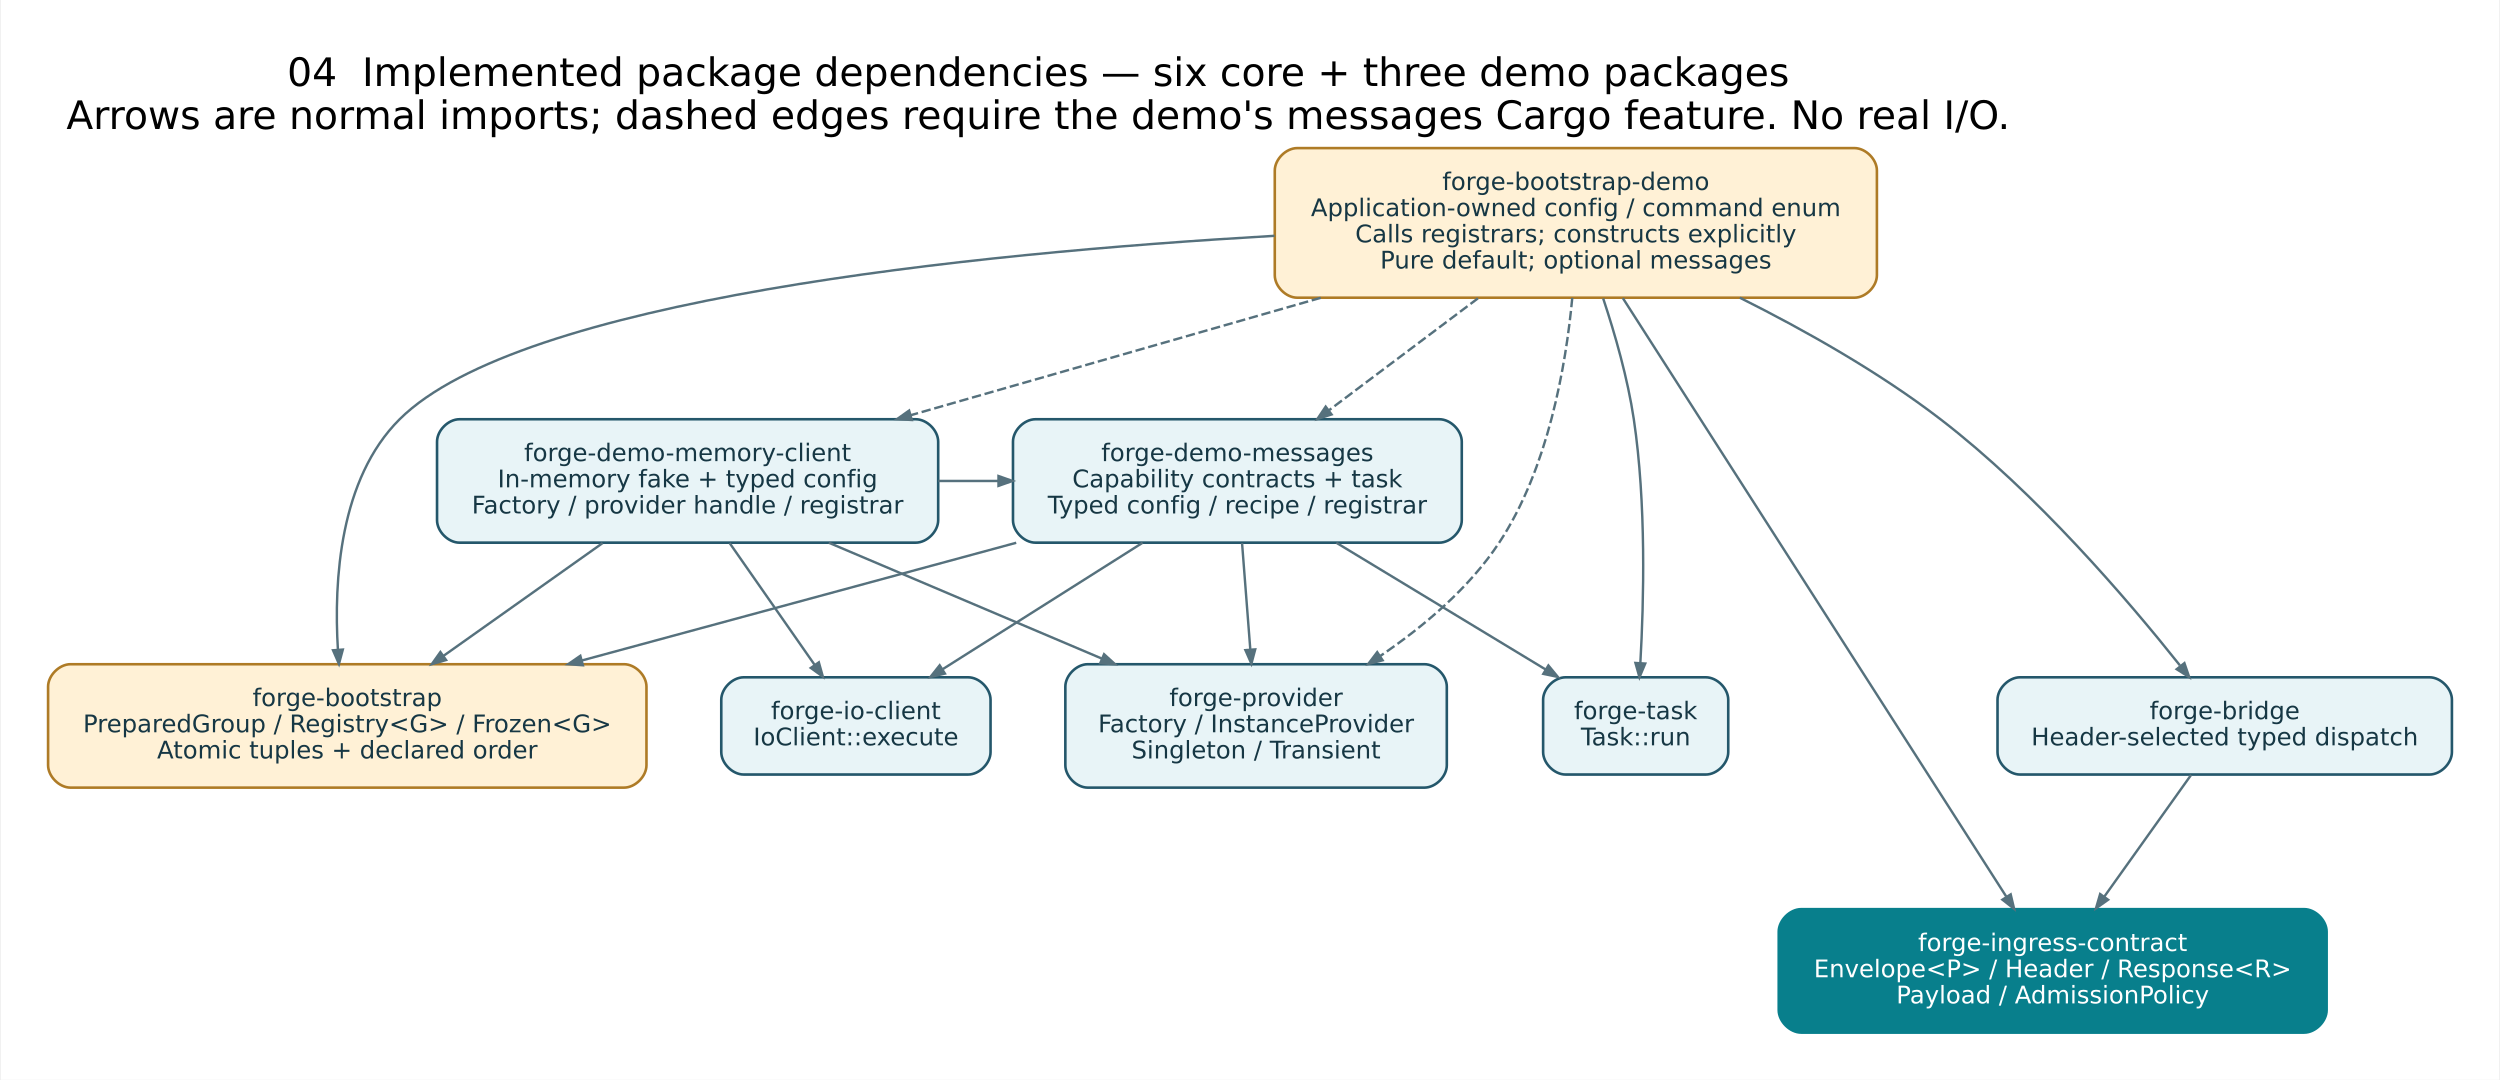
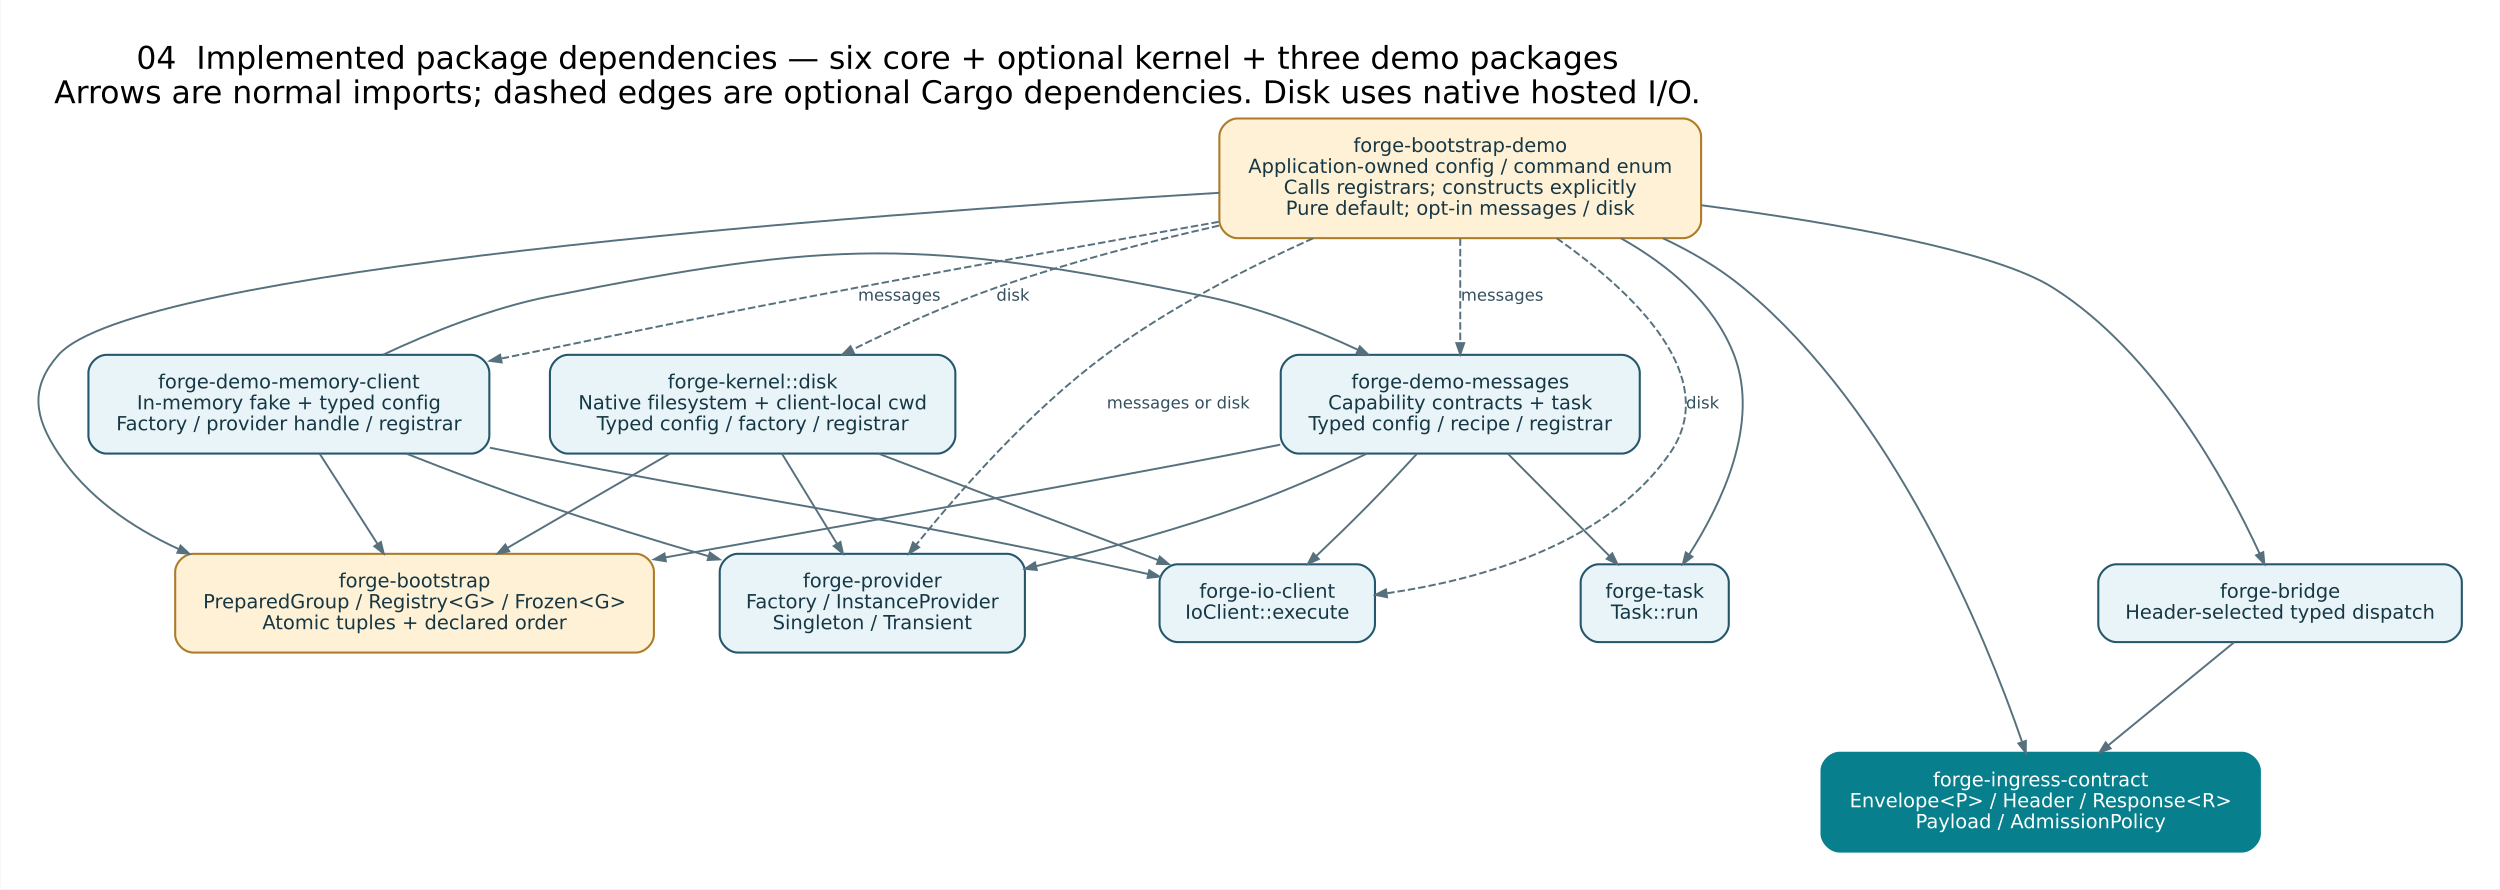
- <svg xmlns="http://www.w3.org/2000/svg" width="1336pt" height="577pt" viewBox="0.00 0.00 1335.90 577.40">
-   <g id="graph0" class="graph" transform="scale(1 1) rotate(0) translate(25.2 552.2)">
-     <polygon fill="white" stroke="transparent" points="-25.2,25.2 -25.2,-552.2 1310.7,-552.2 1310.7,25.2 -25.2,25.2" />
-     <text text-anchor="middle" x="529.5" y="-506.2" font-family="DejaVu Sans" font-size="21.00">04  Implemented package dependencies — six core + three demo packages</text>
-     <text text-anchor="middle" x="529.5" y="-483.2" font-family="DejaVu Sans" font-size="21.00">Arrows are normal imports; dashed edges require the demo's messages Cargo feature. No real I/O.</text>
+ <svg xmlns="http://www.w3.org/2000/svg" width="1670pt" height="594pt" viewBox="0.00 0.00 1670.48 594.40">
+   <g id="graph0" class="graph" transform="scale(1 1) rotate(0) translate(25.2 569.2)">
+     <polygon fill="white" stroke="transparent" points="-25.2,25.2 -25.2,-569.2 1645.28,-569.2 1645.28,25.2 -25.2,25.2" />
+     <text text-anchor="middle" x="561" y="-523.2" font-family="DejaVu Sans" font-size="21.00">04  Implemented package dependencies — six core + optional kernel + three demo packages</text>
+     <text text-anchor="middle" x="561" y="-500.2" font-family="DejaVu Sans" font-size="21.00">Arrows are normal imports; dashed edges are optional Cargo dependencies. Disk uses native hosted I/O.</text>
    <g id="node1" class="node">
-       <path fill="#fff1d6" stroke="#ae7b26" stroke-width="1.4" d="M966,-473C966,-473 668,-473 668,-473 662,-473 656,-467 656,-461 656,-461 656,-405 656,-405 656,-399 662,-393 668,-393 668,-393 966,-393 966,-393 972,-393 978,-399 978,-405 978,-405 978,-461 978,-461 978,-467 972,-473 966,-473" />
-       <text text-anchor="middle" x="817" y="-450.6" font-family="DejaVu Sans" font-size="13.00" fill="#163744">forge-bootstrap-demo</text>
-       <text text-anchor="middle" x="817" y="-436.6" font-family="DejaVu Sans" font-size="13.00" fill="#163744">Application-owned config / command enum</text>
-       <text text-anchor="middle" x="817" y="-422.6" font-family="DejaVu Sans" font-size="13.00" fill="#163744">Calls registrars; constructs explicitly</text>
-       <text text-anchor="middle" x="817" y="-408.6" font-family="DejaVu Sans" font-size="13.00" fill="#163744">Pure default; optional messages</text>
+       <path fill="#fff1d6" stroke="#ae7b26" stroke-width="1.4" d="M1099.58,-490C1099.58,-490 801.58,-490 801.58,-490 795.58,-490 789.58,-484 789.58,-478 789.58,-478 789.58,-422 789.58,-422 789.58,-416 795.58,-410 801.58,-410 801.58,-410 1099.58,-410 1099.58,-410 1105.58,-410 1111.58,-416 1111.58,-422 1111.58,-422 1111.58,-478 1111.58,-478 1111.58,-484 1105.58,-490 1099.58,-490" />
+       <text text-anchor="middle" x="950.58" y="-467.6" font-family="DejaVu Sans" font-size="13.00" fill="#163744">forge-bootstrap-demo</text>
+       <text text-anchor="middle" x="950.58" y="-453.6" font-family="DejaVu Sans" font-size="13.00" fill="#163744">Application-owned config / command enum</text>
+       <text text-anchor="middle" x="950.58" y="-439.6" font-family="DejaVu Sans" font-size="13.00" fill="#163744">Calls registrars; constructs explicitly</text>
+       <text text-anchor="middle" x="950.58" y="-425.6" font-family="DejaVu Sans" font-size="13.00" fill="#163744">Pure default; opt-in messages / disk</text>
    </g>
    <g id="node2" class="node">
-       <path fill="#e8f4f7" stroke="#24576b" stroke-width="1.4" d="M744,-328C744,-328 528,-328 528,-328 522,-328 516,-322 516,-316 516,-316 516,-274 516,-274 516,-268 522,-262 528,-262 528,-262 744,-262 744,-262 750,-262 756,-268 756,-274 756,-274 756,-316 756,-316 756,-322 750,-328 744,-328" />
-       <text text-anchor="middle" x="636" y="-305.6" font-family="DejaVu Sans" font-size="13.00" fill="#163744">forge-demo-messages</text>
-       <text text-anchor="middle" x="636" y="-291.6" font-family="DejaVu Sans" font-size="13.00" fill="#163744">Capability contracts + task</text>
-       <text text-anchor="middle" x="636" y="-277.6" font-family="DejaVu Sans" font-size="13.00" fill="#163744">Typed config / recipe / registrar</text>
+       <path fill="#e8f4f7" stroke="#24576b" stroke-width="1.4" d="M601.08,-332C601.08,-332 354.08,-332 354.08,-332 348.08,-332 342.08,-326 342.08,-320 342.08,-320 342.08,-278 342.08,-278 342.08,-272 348.08,-266 354.08,-266 354.08,-266 601.08,-266 601.08,-266 607.08,-266 613.08,-272 613.08,-278 613.08,-278 613.08,-320 613.08,-320 613.08,-326 607.08,-332 601.08,-332" />
+       <text text-anchor="middle" x="477.58" y="-309.6" font-family="DejaVu Sans" font-size="13.00" fill="#163744">forge-kernel::disk</text>
+       <text text-anchor="middle" x="477.58" y="-295.6" font-family="DejaVu Sans" font-size="13.00" fill="#163744">Native filesystem + client-local cwd</text>
+       <text text-anchor="middle" x="477.58" y="-281.6" font-family="DejaVu Sans" font-size="13.00" fill="#163744">Typed config / factory / registrar</text>
+     </g>
+     <g id="edge7" class="edge">
+       <path fill="none" stroke="#56717d" stroke-width="1.3" stroke-dasharray="5,2" d="M789.43,-418.41C740.97,-407.39 688.07,-393.52 640.58,-377 608.02,-365.67 573.29,-349.83 544.3,-335.47" />
+       <polygon fill="#56717d" stroke="#56717d" stroke-width="1.3" points="545.32,-333.04 537.44,-332.04 542.98,-337.74 545.32,-333.04" />
+       <text text-anchor="middle" x="651.58" y="-368.2" font-family="DejaVu Sans" font-size="11.00" fill="#34505f">disk</text>
+     </g>
+     <g id="node3" class="node">
+       <path fill="#e8f4f7" stroke="#24576b" stroke-width="1.4" d="M1058.58,-332C1058.58,-332 842.58,-332 842.58,-332 836.58,-332 830.58,-326 830.58,-320 830.58,-320 830.58,-278 830.58,-278 830.58,-272 836.58,-266 842.58,-266 842.58,-266 1058.58,-266 1058.58,-266 1064.58,-266 1070.58,-272 1070.58,-278 1070.58,-278 1070.58,-320 1070.58,-320 1070.58,-326 1064.58,-332 1058.58,-332" />
+       <text text-anchor="middle" x="950.58" y="-309.6" font-family="DejaVu Sans" font-size="13.00" fill="#163744">forge-demo-messages</text>
+       <text text-anchor="middle" x="950.58" y="-295.6" font-family="DejaVu Sans" font-size="13.00" fill="#163744">Capability contracts + task</text>
+       <text text-anchor="middle" x="950.58" y="-281.6" font-family="DejaVu Sans" font-size="13.00" fill="#163744">Typed config / recipe / registrar</text>
    </g>
    <g id="edge5" class="edge">
-       <path fill="none" stroke="#56717d" stroke-width="1.3" stroke-dasharray="5,2" d="M764.65,-392.66C739.53,-373.79 709.6,-351.31 684.94,-332.77" />
-       <polygon fill="#56717d" stroke="#56717d" stroke-width="1.3" points="686.37,-330.56 678.79,-328.15 683.21,-334.76 686.37,-330.56" />
+       <path fill="none" stroke="#56717d" stroke-width="1.3" stroke-dasharray="5,2" d="M950.58,-409.85C950.58,-388.35 950.58,-361.73 950.58,-340.09" />
+       <polygon fill="#56717d" stroke="#56717d" stroke-width="1.3" points="953.21,-339.85 950.58,-332.35 947.96,-339.85 953.21,-339.85" />
+       <text text-anchor="middle" x="978.58" y="-368.2" font-family="DejaVu Sans" font-size="11.00" fill="#34505f">messages</text>
    </g>
-     <g id="node3" class="node">
-       <path fill="#e8f4f7" stroke="#24576b" stroke-width="1.4" d="M464,-328C464,-328 220,-328 220,-328 214,-328 208,-322 208,-316 208,-316 208,-274 208,-274 208,-268 214,-262 220,-262 220,-262 464,-262 464,-262 470,-262 476,-268 476,-274 476,-274 476,-316 476,-316 476,-322 470,-328 464,-328" />
-       <text text-anchor="middle" x="342" y="-305.6" font-family="DejaVu Sans" font-size="13.00" fill="#163744">forge-demo-memory-client</text>
-       <text text-anchor="middle" x="342" y="-291.6" font-family="DejaVu Sans" font-size="13.00" fill="#163744">In-memory fake + typed config</text>
-       <text text-anchor="middle" x="342" y="-277.6" font-family="DejaVu Sans" font-size="13.00" fill="#163744">Factory / provider handle / registrar</text>
+     <g id="node4" class="node">
+       <path fill="#e8f4f7" stroke="#24576b" stroke-width="1.4" d="M289.58,-332C289.58,-332 45.58,-332 45.58,-332 39.58,-332 33.58,-326 33.58,-320 33.58,-320 33.58,-278 33.58,-278 33.58,-272 39.58,-266 45.58,-266 45.58,-266 289.58,-266 289.58,-266 295.58,-266 301.58,-272 301.58,-278 301.58,-278 301.58,-320 301.58,-320 301.58,-326 295.58,-332 289.58,-332" />
+       <text text-anchor="middle" x="167.58" y="-309.6" font-family="DejaVu Sans" font-size="13.00" fill="#163744">forge-demo-memory-client</text>
+       <text text-anchor="middle" x="167.58" y="-295.6" font-family="DejaVu Sans" font-size="13.00" fill="#163744">In-memory fake + typed config</text>
+       <text text-anchor="middle" x="167.58" y="-281.6" font-family="DejaVu Sans" font-size="13.00" fill="#163744">Factory / provider handle / registrar</text>
    </g>
    <g id="edge6" class="edge">
-       <path fill="none" stroke="#56717d" stroke-width="1.3" stroke-dasharray="5,2" d="M680.57,-392.94C611.27,-373.1 527.87,-349.22 461.19,-330.13" />
-       <polygon fill="#56717d" stroke="#56717d" stroke-width="1.3" points="461.9,-327.6 453.97,-328.06 460.45,-332.65 461.9,-327.6" />
+       <path fill="none" stroke="#56717d" stroke-width="1.3" stroke-dasharray="5,2" d="M789.16,-420.91C715.43,-407.89 627.02,-392 547.58,-377 446.94,-357.99 421.94,-352.42 321.58,-332 317.57,-331.18 313.49,-330.35 309.38,-329.51" />
+       <polygon fill="#56717d" stroke="#56717d" stroke-width="1.3" points="309.82,-326.92 301.95,-327.99 308.77,-332.07 309.82,-326.92" />
+       <text text-anchor="middle" x="575.58" y="-368.2" font-family="DejaVu Sans" font-size="11.00" fill="#34505f">messages</text>
    </g>
-     <g id="node4" class="node">
-       <path fill="#fff1d6" stroke="#ae7b26" stroke-width="1.4" d="M308,-197C308,-197 12,-197 12,-197 6,-197 0,-191 0,-185 0,-185 0,-143 0,-143 0,-137 6,-131 12,-131 12,-131 308,-131 308,-131 314,-131 320,-137 320,-143 320,-143 320,-185 320,-185 320,-191 314,-197 308,-197" />
-       <text text-anchor="middle" x="160" y="-174.6" font-family="DejaVu Sans" font-size="13.00" fill="#163744">forge-bootstrap</text>
-       <text text-anchor="middle" x="160" y="-160.6" font-family="DejaVu Sans" font-size="13.00" fill="#163744">PreparedGroup / Registry&lt;G&gt; / Frozen&lt;G&gt;</text>
-       <text text-anchor="middle" x="160" y="-146.6" font-family="DejaVu Sans" font-size="13.00" fill="#163744">Atomic tuples + declared order</text>
+     <g id="node5" class="node">
+       <path fill="#fff1d6" stroke="#ae7b26" stroke-width="1.4" d="M399.58,-199C399.58,-199 103.58,-199 103.58,-199 97.58,-199 91.58,-193 91.58,-187 91.58,-187 91.58,-145 91.58,-145 91.58,-139 97.58,-133 103.58,-133 103.58,-133 399.58,-133 399.58,-133 405.58,-133 411.58,-139 411.58,-145 411.58,-145 411.58,-187 411.58,-187 411.58,-193 405.58,-199 399.58,-199" />
+       <text text-anchor="middle" x="251.58" y="-176.6" font-family="DejaVu Sans" font-size="13.00" fill="#163744">forge-bootstrap</text>
+       <text text-anchor="middle" x="251.58" y="-162.6" font-family="DejaVu Sans" font-size="13.00" fill="#163744">PreparedGroup / Registry&lt;G&gt; / Frozen&lt;G&gt;</text>
+       <text text-anchor="middle" x="251.58" y="-148.6" font-family="DejaVu Sans" font-size="13.00" fill="#163744">Atomic tuples + declared order</text>
    </g>
    <g id="edge1" class="edge">
-       <path fill="none" stroke="#56717d" stroke-width="1.3" d="M655.87,-426.1C491.68,-416.59 252.28,-391.88 188,-328 155.96,-296.16 152.72,-241.9 154.99,-204.8" />
-       <polygon fill="#56717d" stroke="#56717d" stroke-width="1.3" points="157.62,-204.83 155.55,-197.16 152.38,-204.45 157.62,-204.83" />
+       <path fill="none" stroke="#56717d" stroke-width="1.3" d="M789.52,-440.33C535.17,-424.97 64,-389.11 13.58,-332 -5.83,-310.01 -2.7,-290.4 13.58,-266 32.8,-237.19 62.16,-216.75 93.76,-202.25" />
+       <polygon fill="#56717d" stroke="#56717d" stroke-width="1.3" points="95.17,-204.5 100.96,-199.06 93.04,-199.7 95.17,-204.5" />
    </g>
-     <g id="node5" class="node">
-       <path fill="#e8f4f7" stroke="#24576b" stroke-width="1.4" d="M1273.5,-190C1273.5,-190 1054.5,-190 1054.5,-190 1048.5,-190 1042.5,-184 1042.5,-178 1042.5,-178 1042.5,-150 1042.5,-150 1042.5,-144 1048.5,-138 1054.5,-138 1054.5,-138 1273.5,-138 1273.5,-138 1279.5,-138 1285.5,-144 1285.5,-150 1285.5,-150 1285.5,-178 1285.5,-178 1285.5,-184 1279.5,-190 1273.5,-190" />
-       <text text-anchor="middle" x="1164" y="-167.6" font-family="DejaVu Sans" font-size="13.00" fill="#163744">forge-bridge</text>
-       <text text-anchor="middle" x="1164" y="-153.6" font-family="DejaVu Sans" font-size="13.00" fill="#163744">Header-selected typed dispatch</text>
+     <g id="node6" class="node">
+       <path fill="#e8f4f7" stroke="#24576b" stroke-width="1.4" d="M1608.08,-192C1608.08,-192 1389.08,-192 1389.08,-192 1383.08,-192 1377.08,-186 1377.08,-180 1377.08,-180 1377.08,-152 1377.08,-152 1377.08,-146 1383.08,-140 1389.08,-140 1389.08,-140 1608.08,-140 1608.08,-140 1614.08,-140 1620.08,-146 1620.08,-152 1620.08,-152 1620.08,-180 1620.08,-180 1620.08,-186 1614.08,-192 1608.08,-192" />
+       <text text-anchor="middle" x="1498.58" y="-169.6" font-family="DejaVu Sans" font-size="13.00" fill="#163744">forge-bridge</text>
+       <text text-anchor="middle" x="1498.58" y="-155.6" font-family="DejaVu Sans" font-size="13.00" fill="#163744">Header-selected typed dispatch</text>
    </g>
    <g id="edge2" class="edge">
-       <path fill="none" stroke="#56717d" stroke-width="1.3" d="M904.71,-392.98C939.67,-375.49 979.29,-353.13 1012,-328 1063.13,-288.72 1112.09,-231.52 1140.05,-196.36" />
-       <polygon fill="#56717d" stroke="#56717d" stroke-width="1.3" points="1142.44,-197.58 1145.02,-190.07 1138.32,-194.33 1142.44,-197.58" />
+       <path fill="none" stroke="#56717d" stroke-width="1.3" d="M1111.84,-431.99C1203.49,-419.95 1307.56,-401.58 1346.58,-377 1415.59,-333.54 1463.06,-246.39 1484.91,-199.18" />
+       <polygon fill="#56717d" stroke="#56717d" stroke-width="1.3" points="1487.35,-200.15 1488.07,-192.23 1482.57,-197.97 1487.35,-200.15" />
    </g>
-     <g id="node6" class="node">
-       <path fill="#087f8c" stroke="#087f8c" stroke-width="1.4" d="M1206.5,-66C1206.5,-66 937.5,-66 937.5,-66 931.5,-66 925.5,-60 925.5,-54 925.5,-54 925.5,-12 925.5,-12 925.5,-6 931.5,0 937.5,0 937.5,0 1206.5,0 1206.5,0 1212.5,0 1218.5,-6 1218.5,-12 1218.5,-12 1218.5,-54 1218.5,-54 1218.5,-60 1212.5,-66 1206.5,-66" />
-       <text text-anchor="middle" x="1072" y="-43.6" font-family="DejaVu Sans" font-size="13.00" fill="white">forge-ingress-contract</text>
-       <text text-anchor="middle" x="1072" y="-29.6" font-family="DejaVu Sans" font-size="13.00" fill="white">Envelope&lt;P&gt; / Header / Response&lt;R&gt;</text>
-       <text text-anchor="middle" x="1072" y="-15.6" font-family="DejaVu Sans" font-size="13.00" fill="white">Payload / AdmissionPolicy</text>
+     <g id="node7" class="node">
+       <path fill="#087f8c" stroke="#087f8c" stroke-width="1.4" d="M1473.08,-66C1473.08,-66 1204.08,-66 1204.08,-66 1198.08,-66 1192.08,-60 1192.08,-54 1192.08,-54 1192.08,-12 1192.08,-12 1192.08,-6 1198.08,0 1204.08,0 1204.08,0 1473.08,0 1473.08,0 1479.08,0 1485.08,-6 1485.08,-12 1485.08,-12 1485.08,-54 1485.08,-54 1485.08,-60 1479.08,-66 1473.08,-66" />
+       <text text-anchor="middle" x="1338.58" y="-43.6" font-family="DejaVu Sans" font-size="13.00" fill="white">forge-ingress-contract</text>
+       <text text-anchor="middle" x="1338.58" y="-29.6" font-family="DejaVu Sans" font-size="13.00" fill="white">Envelope&lt;P&gt; / Header / Response&lt;R&gt;</text>
+       <text text-anchor="middle" x="1338.58" y="-15.6" font-family="DejaVu Sans" font-size="13.00" fill="white">Payload / AdmissionPolicy</text>
    </g>
    <g id="edge3" class="edge">
-       <path fill="none" stroke="#56717d" stroke-width="1.3" d="M842.15,-392.75C891.06,-316.41 998.45,-148.79 1047.13,-72.81" />
-       <polygon fill="#56717d" stroke="#56717d" stroke-width="1.3" points="1049.54,-73.92 1051.38,-66.18 1045.12,-71.08 1049.54,-73.92" />
-     </g>
-     <g id="node7" class="node">
-       <path fill="#e8f4f7" stroke="#24576b" stroke-width="1.4" d="M736,-197C736,-197 556,-197 556,-197 550,-197 544,-191 544,-185 544,-185 544,-143 544,-143 544,-137 550,-131 556,-131 556,-131 736,-131 736,-131 742,-131 748,-137 748,-143 748,-143 748,-185 748,-185 748,-191 742,-197 736,-197" />
-       <text text-anchor="middle" x="646" y="-174.6" font-family="DejaVu Sans" font-size="13.00" fill="#163744">forge-provider</text>
-       <text text-anchor="middle" x="646" y="-160.6" font-family="DejaVu Sans" font-size="13.00" fill="#163744">Factory / InstanceProvider</text>
-       <text text-anchor="middle" x="646" y="-146.6" font-family="DejaVu Sans" font-size="13.00" fill="#163744">Singleton / Transient</text>
-     </g>
-     <g id="edge7" class="edge">
-       <path fill="none" stroke="#56717d" stroke-width="1.3" stroke-dasharray="5,2" d="M815.09,-392.89C811.66,-356.36 802.17,-301.66 776,-262 759.98,-237.72 735.73,-217.24 712.49,-201.45" />
-       <polygon fill="#56717d" stroke="#56717d" stroke-width="1.3" points="713.67,-199.09 705.97,-197.12 710.77,-203.46 713.67,-199.09" />
+       <path fill="none" stroke="#56717d" stroke-width="1.3" d="M1086.17,-409.88C1105.25,-400.91 1123.73,-390.06 1139.58,-377 1240.84,-293.59 1301.61,-144.3 1326.07,-73.43" />
+       <polygon fill="#56717d" stroke="#56717d" stroke-width="1.3" points="1328.66,-73.95 1328.6,-66 1323.69,-72.26 1328.66,-73.95" />
    </g>
    <g id="node8" class="node">
-       <path fill="#e8f4f7" stroke="#24576b" stroke-width="1.4" d="M886.5,-190C886.5,-190 811.5,-190 811.5,-190 805.5,-190 799.5,-184 799.5,-178 799.5,-178 799.5,-150 799.5,-150 799.5,-144 805.5,-138 811.5,-138 811.5,-138 886.5,-138 886.5,-138 892.5,-138 898.5,-144 898.5,-150 898.5,-150 898.5,-178 898.5,-178 898.5,-184 892.5,-190 886.5,-190" />
-       <text text-anchor="middle" x="849" y="-167.6" font-family="DejaVu Sans" font-size="13.00" fill="#163744">forge-task</text>
-       <text text-anchor="middle" x="849" y="-153.6" font-family="DejaVu Sans" font-size="13.00" fill="#163744">Task::run</text>
+       <path fill="#e8f4f7" stroke="#24576b" stroke-width="1.4" d="M647.58,-199C647.58,-199 467.58,-199 467.58,-199 461.58,-199 455.58,-193 455.58,-187 455.58,-187 455.58,-145 455.58,-145 455.58,-139 461.58,-133 467.58,-133 467.58,-133 647.58,-133 647.58,-133 653.58,-133 659.58,-139 659.58,-145 659.58,-145 659.58,-187 659.58,-187 659.58,-193 653.58,-199 647.58,-199" />
+       <text text-anchor="middle" x="557.58" y="-176.6" font-family="DejaVu Sans" font-size="13.00" fill="#163744">forge-provider</text>
+       <text text-anchor="middle" x="557.58" y="-162.6" font-family="DejaVu Sans" font-size="13.00" fill="#163744">Factory / InstanceProvider</text>
+       <text text-anchor="middle" x="557.58" y="-148.6" font-family="DejaVu Sans" font-size="13.00" fill="#163744">Singleton / Transient</text>
+     </g>
+     <g id="edge9" class="edge">
+       <path fill="none" stroke="#56717d" stroke-width="1.3" stroke-dasharray="5,2" d="M852.14,-409.88C807.72,-389.9 755.85,-363.21 713.58,-332 663.66,-295.14 616.16,-241.24 586.97,-205.18" />
+       <polygon fill="#56717d" stroke="#56717d" stroke-width="1.3" points="588.83,-203.31 582.09,-199.1 584.74,-206.6 588.83,-203.31" />
+       <text text-anchor="middle" x="762.08" y="-296.2" font-family="DejaVu Sans" font-size="11.00" fill="#34505f">messages or disk</text>
+     </g>
+     <g id="node9" class="node">
+       <path fill="#e8f4f7" stroke="#24576b" stroke-width="1.4" d="M1118.08,-192C1118.08,-192 1043.08,-192 1043.08,-192 1037.08,-192 1031.08,-186 1031.08,-180 1031.08,-180 1031.08,-152 1031.08,-152 1031.08,-146 1037.08,-140 1043.08,-140 1043.08,-140 1118.08,-140 1118.08,-140 1124.08,-140 1130.08,-146 1130.08,-152 1130.08,-152 1130.08,-180 1130.08,-180 1130.08,-186 1124.08,-192 1118.08,-192" />
+       <text text-anchor="middle" x="1080.58" y="-169.6" font-family="DejaVu Sans" font-size="13.00" fill="#163744">forge-task</text>
+       <text text-anchor="middle" x="1080.58" y="-155.6" font-family="DejaVu Sans" font-size="13.00" fill="#163744">Task::run</text>
    </g>
    <g id="edge4" class="edge">
-       <path fill="none" stroke="#56717d" stroke-width="1.3" d="M831.62,-392.6C838,-373.4 844.75,-349.8 848,-328 854.68,-283.17 853.39,-230.63 851.49,-197.58" />
-       <polygon fill="#56717d" stroke="#56717d" stroke-width="1.3" points="854.11,-197.35 851.03,-190.02 848.87,-197.67 854.11,-197.35" />
+       <path fill="none" stroke="#56717d" stroke-width="1.3" d="M1057.92,-409.97C1089.98,-391.94 1120.17,-366.64 1133.58,-332 1151.25,-286.36 1125.07,-232.11 1103.63,-198.61" />
+       <polygon fill="#56717d" stroke="#56717d" stroke-width="1.3" points="1105.73,-197.03 1099.42,-192.2 1101.34,-199.91 1105.73,-197.03" />
+     </g>
+     <g id="node10" class="node">
+       <path fill="#e8f4f7" stroke="#24576b" stroke-width="1.4" d="M881.58,-192C881.58,-192 761.58,-192 761.58,-192 755.58,-192 749.58,-186 749.58,-180 749.58,-180 749.58,-152 749.58,-152 749.58,-146 755.58,-140 761.58,-140 761.58,-140 881.58,-140 881.58,-140 887.58,-140 893.58,-146 893.58,-152 893.58,-152 893.58,-180 893.58,-180 893.58,-186 887.58,-192 881.58,-192" />
+       <text text-anchor="middle" x="821.58" y="-169.6" font-family="DejaVu Sans" font-size="13.00" fill="#163744">forge-io-client</text>
+       <text text-anchor="middle" x="821.58" y="-155.6" font-family="DejaVu Sans" font-size="13.00" fill="#163744">IoClient::execute</text>
    </g>
    <g id="edge8" class="edge">
-       <path fill="none" stroke="#56717d" stroke-width="1.3" d="M517.73,-261.95C447.05,-242.79 357.33,-218.48 285.42,-198.99" />
-       <polygon fill="#56717d" stroke="#56717d" stroke-width="1.3" points="286,-196.43 278.08,-197 284.63,-201.5 286,-196.43" />
-     </g>
-     <g id="edge9" class="edge">
-       <path fill="none" stroke="#56717d" stroke-width="1.3" d="M638.5,-261.78C639.83,-244.54 641.49,-223.16 642.91,-204.88" />
-       <polygon fill="#56717d" stroke="#56717d" stroke-width="1.3" points="645.54,-204.94 643.5,-197.26 640.3,-204.53 645.54,-204.94" />
+       <path fill="none" stroke="#56717d" stroke-width="1.3" stroke-dasharray="5,2" d="M1015.07,-409.95C1067.06,-373.39 1126.11,-316.94 1090.58,-266 1048.24,-205.31 964.33,-181.72 901.42,-172.61" />
+       <polygon fill="#56717d" stroke="#56717d" stroke-width="1.3" points="901.64,-169.99 893.86,-171.57 900.93,-175.19 901.64,-169.99" />
+       <text text-anchor="middle" x="1112.58" y="-296.2" font-family="DejaVu Sans" font-size="11.00" fill="#34505f">disk</text>
    </g>
    <g id="edge10" class="edge">
-       <path fill="none" stroke="#56717d" stroke-width="1.3" d="M688.93,-261.95C723.23,-241.17 767.57,-214.32 800.88,-194.15" />
-       <polygon fill="#56717d" stroke="#56717d" stroke-width="1.3" points="802.33,-196.33 807.38,-190.2 799.61,-191.84 802.33,-196.33" />
-     </g>
-     <g id="node9" class="node">
-       <path fill="#e8f4f7" stroke="#24576b" stroke-width="1.4" d="M492,-190C492,-190 372,-190 372,-190 366,-190 360,-184 360,-178 360,-178 360,-150 360,-150 360,-144 366,-138 372,-138 372,-138 492,-138 492,-138 498,-138 504,-144 504,-150 504,-150 504,-178 504,-178 504,-184 498,-190 492,-190" />
-       <text text-anchor="middle" x="432" y="-167.6" font-family="DejaVu Sans" font-size="13.00" fill="#163744">forge-io-client</text>
-       <text text-anchor="middle" x="432" y="-153.6" font-family="DejaVu Sans" font-size="13.00" fill="#163744">IoClient::execute</text>
+       <path fill="none" stroke="#56717d" stroke-width="1.3" d="M422.29,-265.95C389.46,-246.92 347.74,-222.74 313.77,-203.05" />
+       <polygon fill="#56717d" stroke="#56717d" stroke-width="1.3" points="314.88,-200.66 307.08,-199.17 312.25,-205.2 314.88,-200.66" />
    </g>
    <g id="edge11" class="edge">
-       <path fill="none" stroke="#56717d" stroke-width="1.3" d="M585.31,-261.95C552.59,-241.26 510.35,-214.54 478.49,-194.4" />
-       <polygon fill="#56717d" stroke="#56717d" stroke-width="1.3" points="479.6,-191.99 471.86,-190.2 476.79,-196.43 479.6,-191.99" />
+       <path fill="none" stroke="#56717d" stroke-width="1.3" d="M497.15,-265.95C508.24,-247.79 522.19,-224.95 533.9,-205.78" />
+       <polygon fill="#56717d" stroke="#56717d" stroke-width="1.3" points="536.27,-206.94 537.94,-199.17 531.79,-204.2 536.27,-206.94" />
    </g>
    <g id="edge12" class="edge">
-       <path fill="none" stroke="#56717d" stroke-width="1.3" d="M476.08,-295C486.72,-295 497.36,-295 508,-295" />
-       <polygon fill="#56717d" stroke="#56717d" stroke-width="1.3" points="508.25,-297.63 515.75,-295 508.25,-292.38 508.25,-297.63" />
+       <path fill="none" stroke="#56717d" stroke-width="1.3" d="M561.73,-265.95C618.94,-244.17 693.86,-215.64 748.55,-194.81" />
+       <polygon fill="#56717d" stroke="#56717d" stroke-width="1.3" points="749.72,-197.18 755.79,-192.05 747.85,-192.27 749.72,-197.18" />
    </g>
    <g id="edge13" class="edge">
-       <path fill="none" stroke="#56717d" stroke-width="1.3" d="M296.54,-261.78C270.71,-243.47 238.29,-220.49 211.52,-201.51" />
-       <polygon fill="#56717d" stroke="#56717d" stroke-width="1.3" points="212.83,-199.23 205.19,-197.03 209.79,-203.51 212.83,-199.23" />
+       <path fill="none" stroke="#56717d" stroke-width="1.3" d="M830.3,-271.99C820.25,-269.92 810.25,-267.9 800.58,-266 729.29,-251.97 552.99,-220.38 419.25,-196.63" />
+       <polygon fill="#56717d" stroke="#56717d" stroke-width="1.3" points="419.55,-194.02 411.71,-195.29 418.63,-199.19 419.55,-194.02" />
    </g>
    <g id="edge14" class="edge">
-       <path fill="none" stroke="#56717d" stroke-width="1.3" d="M417.54,-261.95C461.94,-243.1 518.13,-219.26 563.66,-199.94" />
-       <polygon fill="#56717d" stroke="#56717d" stroke-width="1.3" points="564.71,-202.35 570.59,-197 562.66,-197.51 564.71,-202.35" />
+       <path fill="none" stroke="#56717d" stroke-width="1.3" d="M887.99,-265.92C863.62,-254.22 835.2,-241.54 808.58,-232 763.02,-215.67 711.46,-201.59 666.97,-190.75" />
+       <polygon fill="#56717d" stroke="#56717d" stroke-width="1.3" points="667.52,-188.18 659.61,-188.97 666.28,-193.29 667.52,-188.18" />
    </g>
    <g id="edge15" class="edge">
-       <path fill="none" stroke="#56717d" stroke-width="1.3" d="M364.48,-261.78C378.38,-241.85 396.16,-216.37 409.98,-196.57" />
-       <polygon fill="#56717d" stroke="#56717d" stroke-width="1.3" points="412.18,-198 414.32,-190.35 407.87,-195 412.18,-198" />
+       <path fill="none" stroke="#56717d" stroke-width="1.3" d="M982.38,-265.95C1003.08,-245.09 1029.92,-218.05 1050.31,-197.5" />
+       <polygon fill="#56717d" stroke="#56717d" stroke-width="1.3" points="1052.19,-199.33 1055.61,-192.16 1048.47,-195.63 1052.19,-199.33" />
    </g>
    <g id="edge16" class="edge">
-       <path fill="none" stroke="#56717d" stroke-width="1.3" d="M1146.04,-137.82C1132.81,-119.27 1114.58,-93.7 1099.51,-72.58" />
-       <polygon fill="#56717d" stroke="#56717d" stroke-width="1.3" points="1101.64,-71.04 1095.15,-66.46 1097.37,-74.09 1101.64,-71.04" />
+       <path fill="none" stroke="#56717d" stroke-width="1.3" d="M921.5,-265.73C911.52,-254.88 900.19,-242.79 889.58,-232 878.26,-220.49 865.55,-208.18 854.21,-197.4" />
+       <polygon fill="#56717d" stroke="#56717d" stroke-width="1.3" points="856.01,-195.5 848.76,-192.25 852.4,-199.31 856.01,-195.5" />
+     </g>
+     <g id="edge17" class="edge">
+       <path fill="none" stroke="#56717d" stroke-width="1.3" d="M230.55,-332.09C262.8,-347.19 303.26,-363.39 341.58,-371 532.95,-409.03 589.37,-409.82 780.58,-371 815.33,-363.94 851.79,-349.54 882,-335.46" />
+       <polygon fill="#56717d" stroke="#56717d" stroke-width="1.3" points="883.48,-337.66 889.14,-332.08 881.24,-332.91 883.48,-337.66" />
+     </g>
+     <g id="edge18" class="edge">
+       <path fill="none" stroke="#56717d" stroke-width="1.3" d="M188.13,-265.95C199.82,-247.72 214.55,-224.75 226.87,-205.53" />
+       <polygon fill="#56717d" stroke="#56717d" stroke-width="1.3" points="229.11,-206.9 230.95,-199.17 224.69,-204.07 229.11,-206.9" />
+     </g>
+     <g id="edge19" class="edge">
+       <path fill="none" stroke="#56717d" stroke-width="1.3" d="M246.22,-265.9C274.8,-254.65 307.47,-242.27 337.58,-232 373.21,-219.84 412.52,-207.8 447.94,-197.45" />
+       <polygon fill="#56717d" stroke="#56717d" stroke-width="1.3" points="448.97,-199.88 455.44,-195.27 447.5,-194.84 448.97,-199.88" />
+     </g>
+     <g id="edge20" class="edge">
+       <path fill="none" stroke="#56717d" stroke-width="1.3" d="M301.93,-269.92C308.57,-268.58 315.15,-267.27 321.58,-266 480.39,-234.64 521.04,-231.69 679.58,-199 699.86,-194.82 721.71,-190.04 742.04,-185.46" />
+       <polygon fill="#56717d" stroke="#56717d" stroke-width="1.3" points="742.71,-188 749.45,-183.79 741.56,-182.88 742.71,-188" />
+     </g>
+     <g id="edge21" class="edge">
+       <path fill="none" stroke="#56717d" stroke-width="1.3" d="M1467.73,-139.74C1443.92,-120.25 1410.63,-92.99 1383.82,-71.04" />
+       <polygon fill="#56717d" stroke="#56717d" stroke-width="1.3" points="1385.32,-68.87 1377.85,-66.15 1381.99,-72.93 1385.32,-68.87" />
    </g>
  </g>
</svg>
